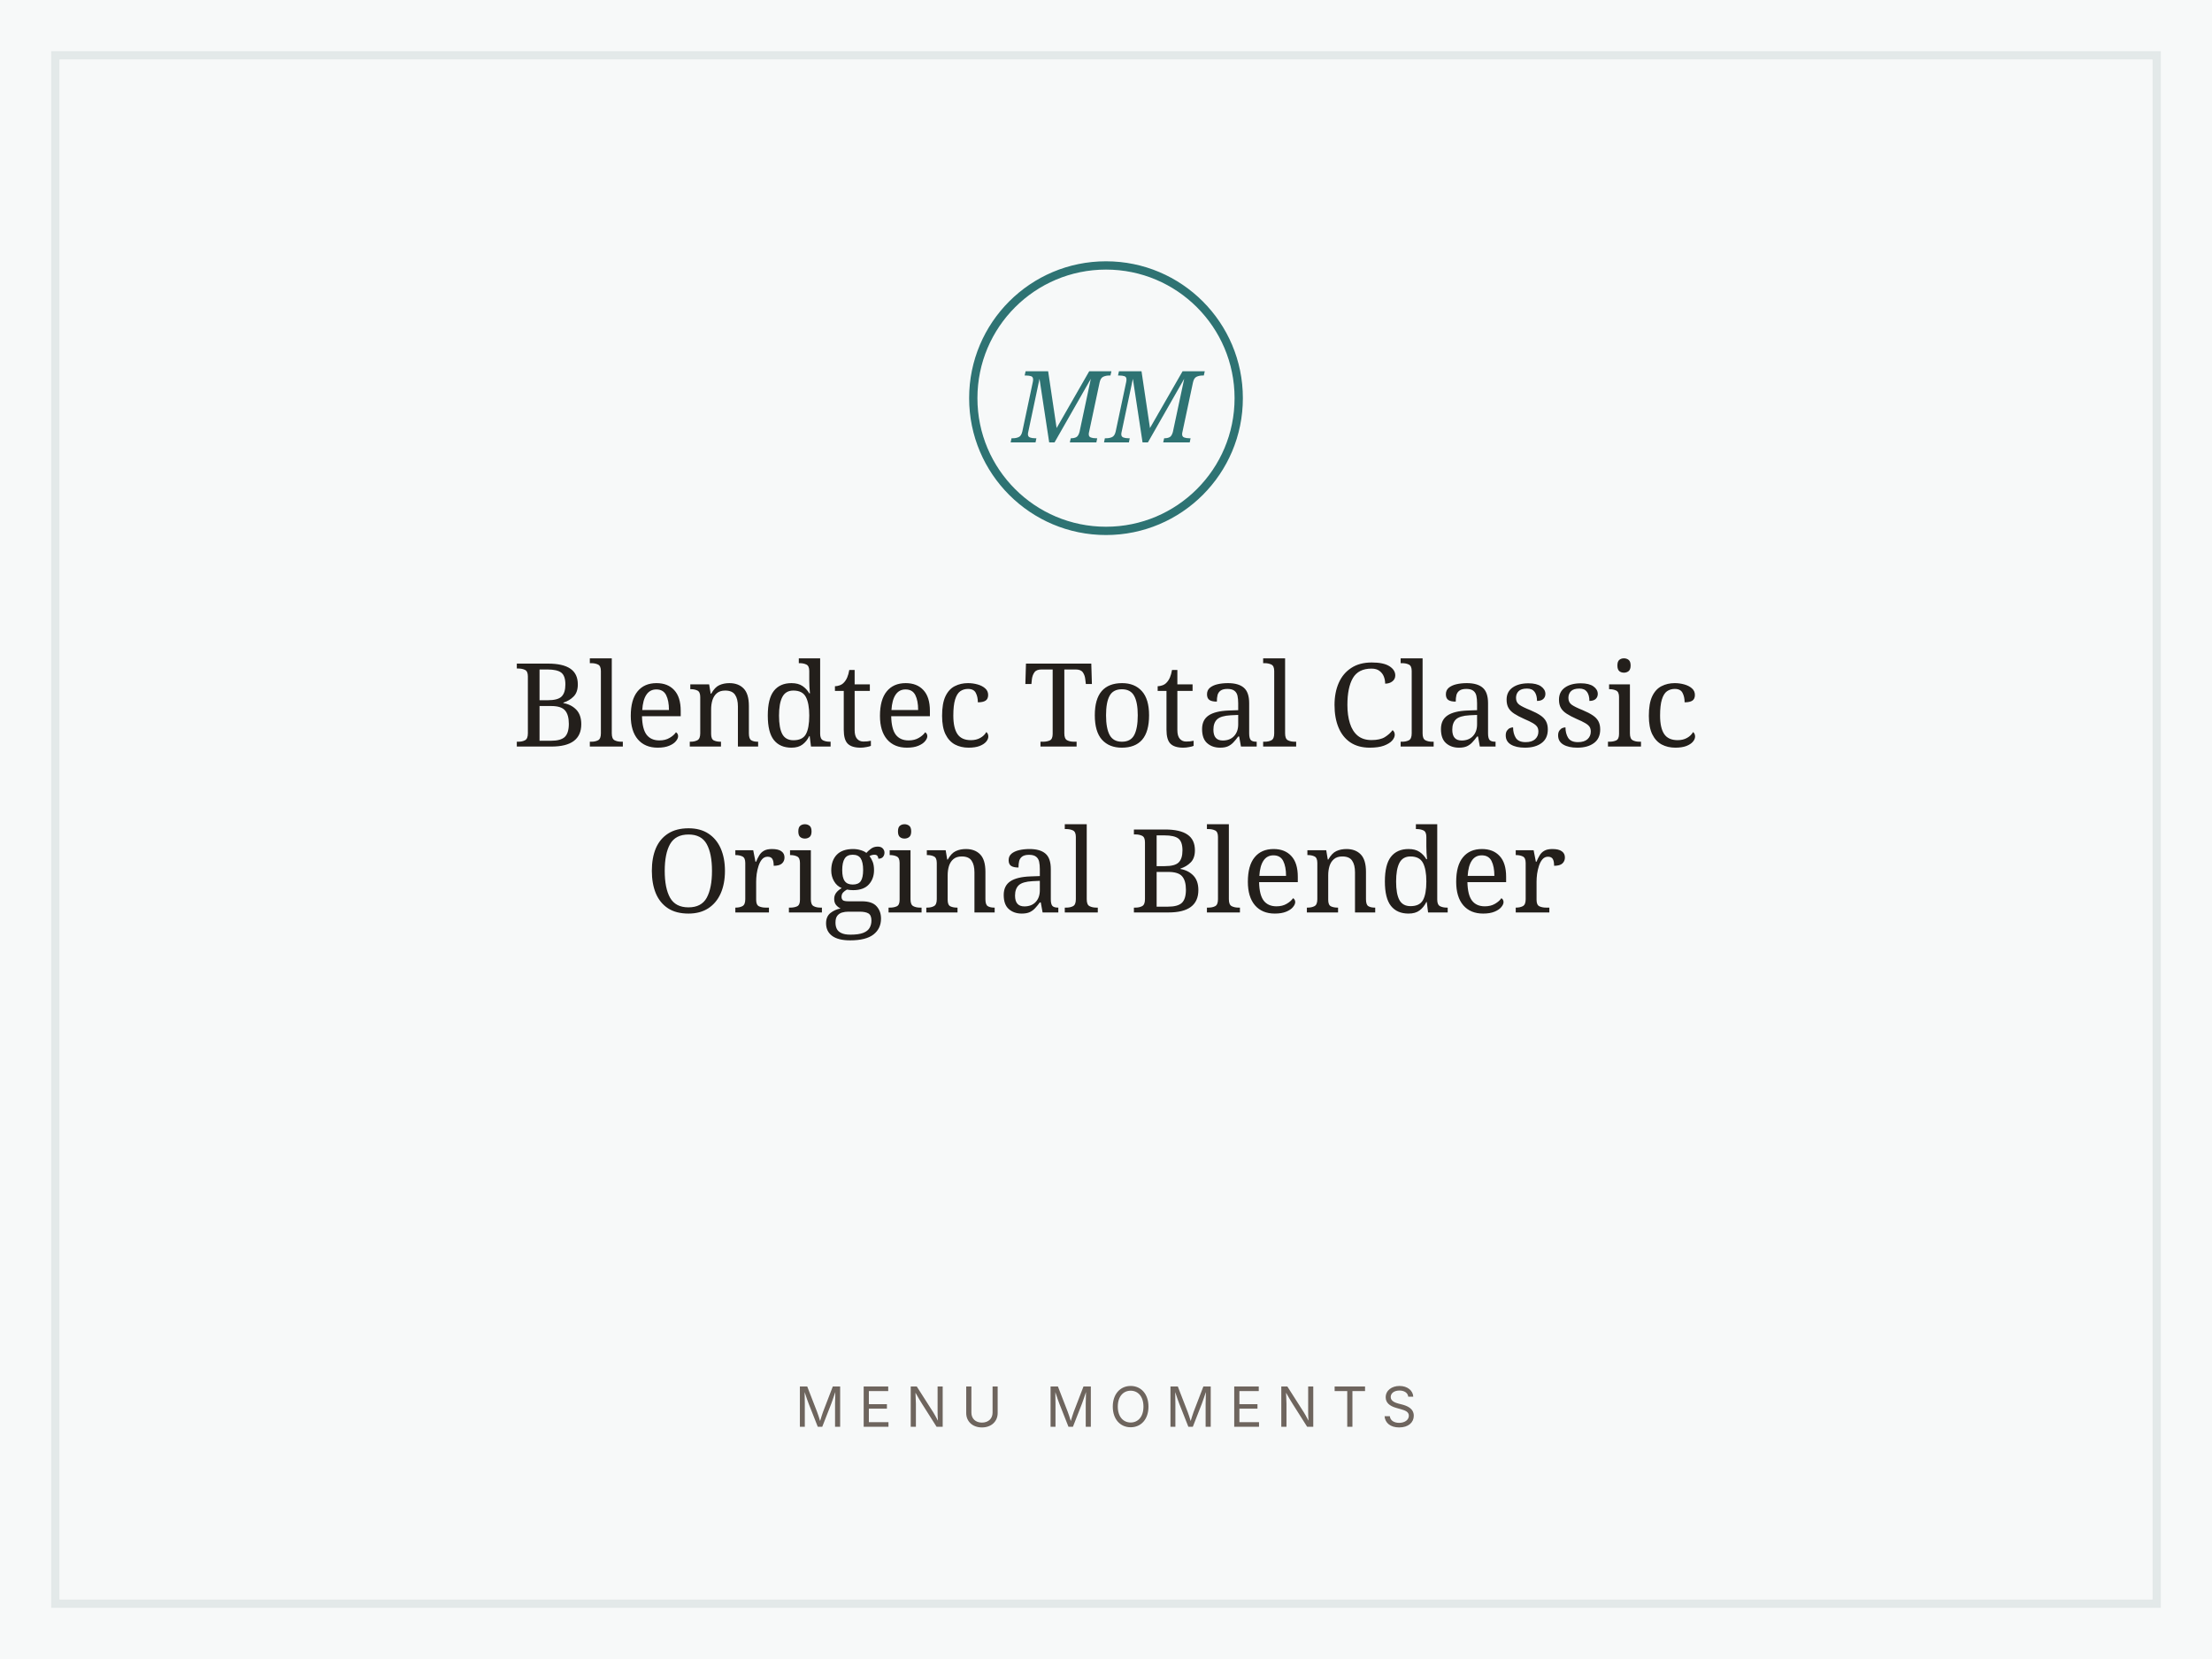
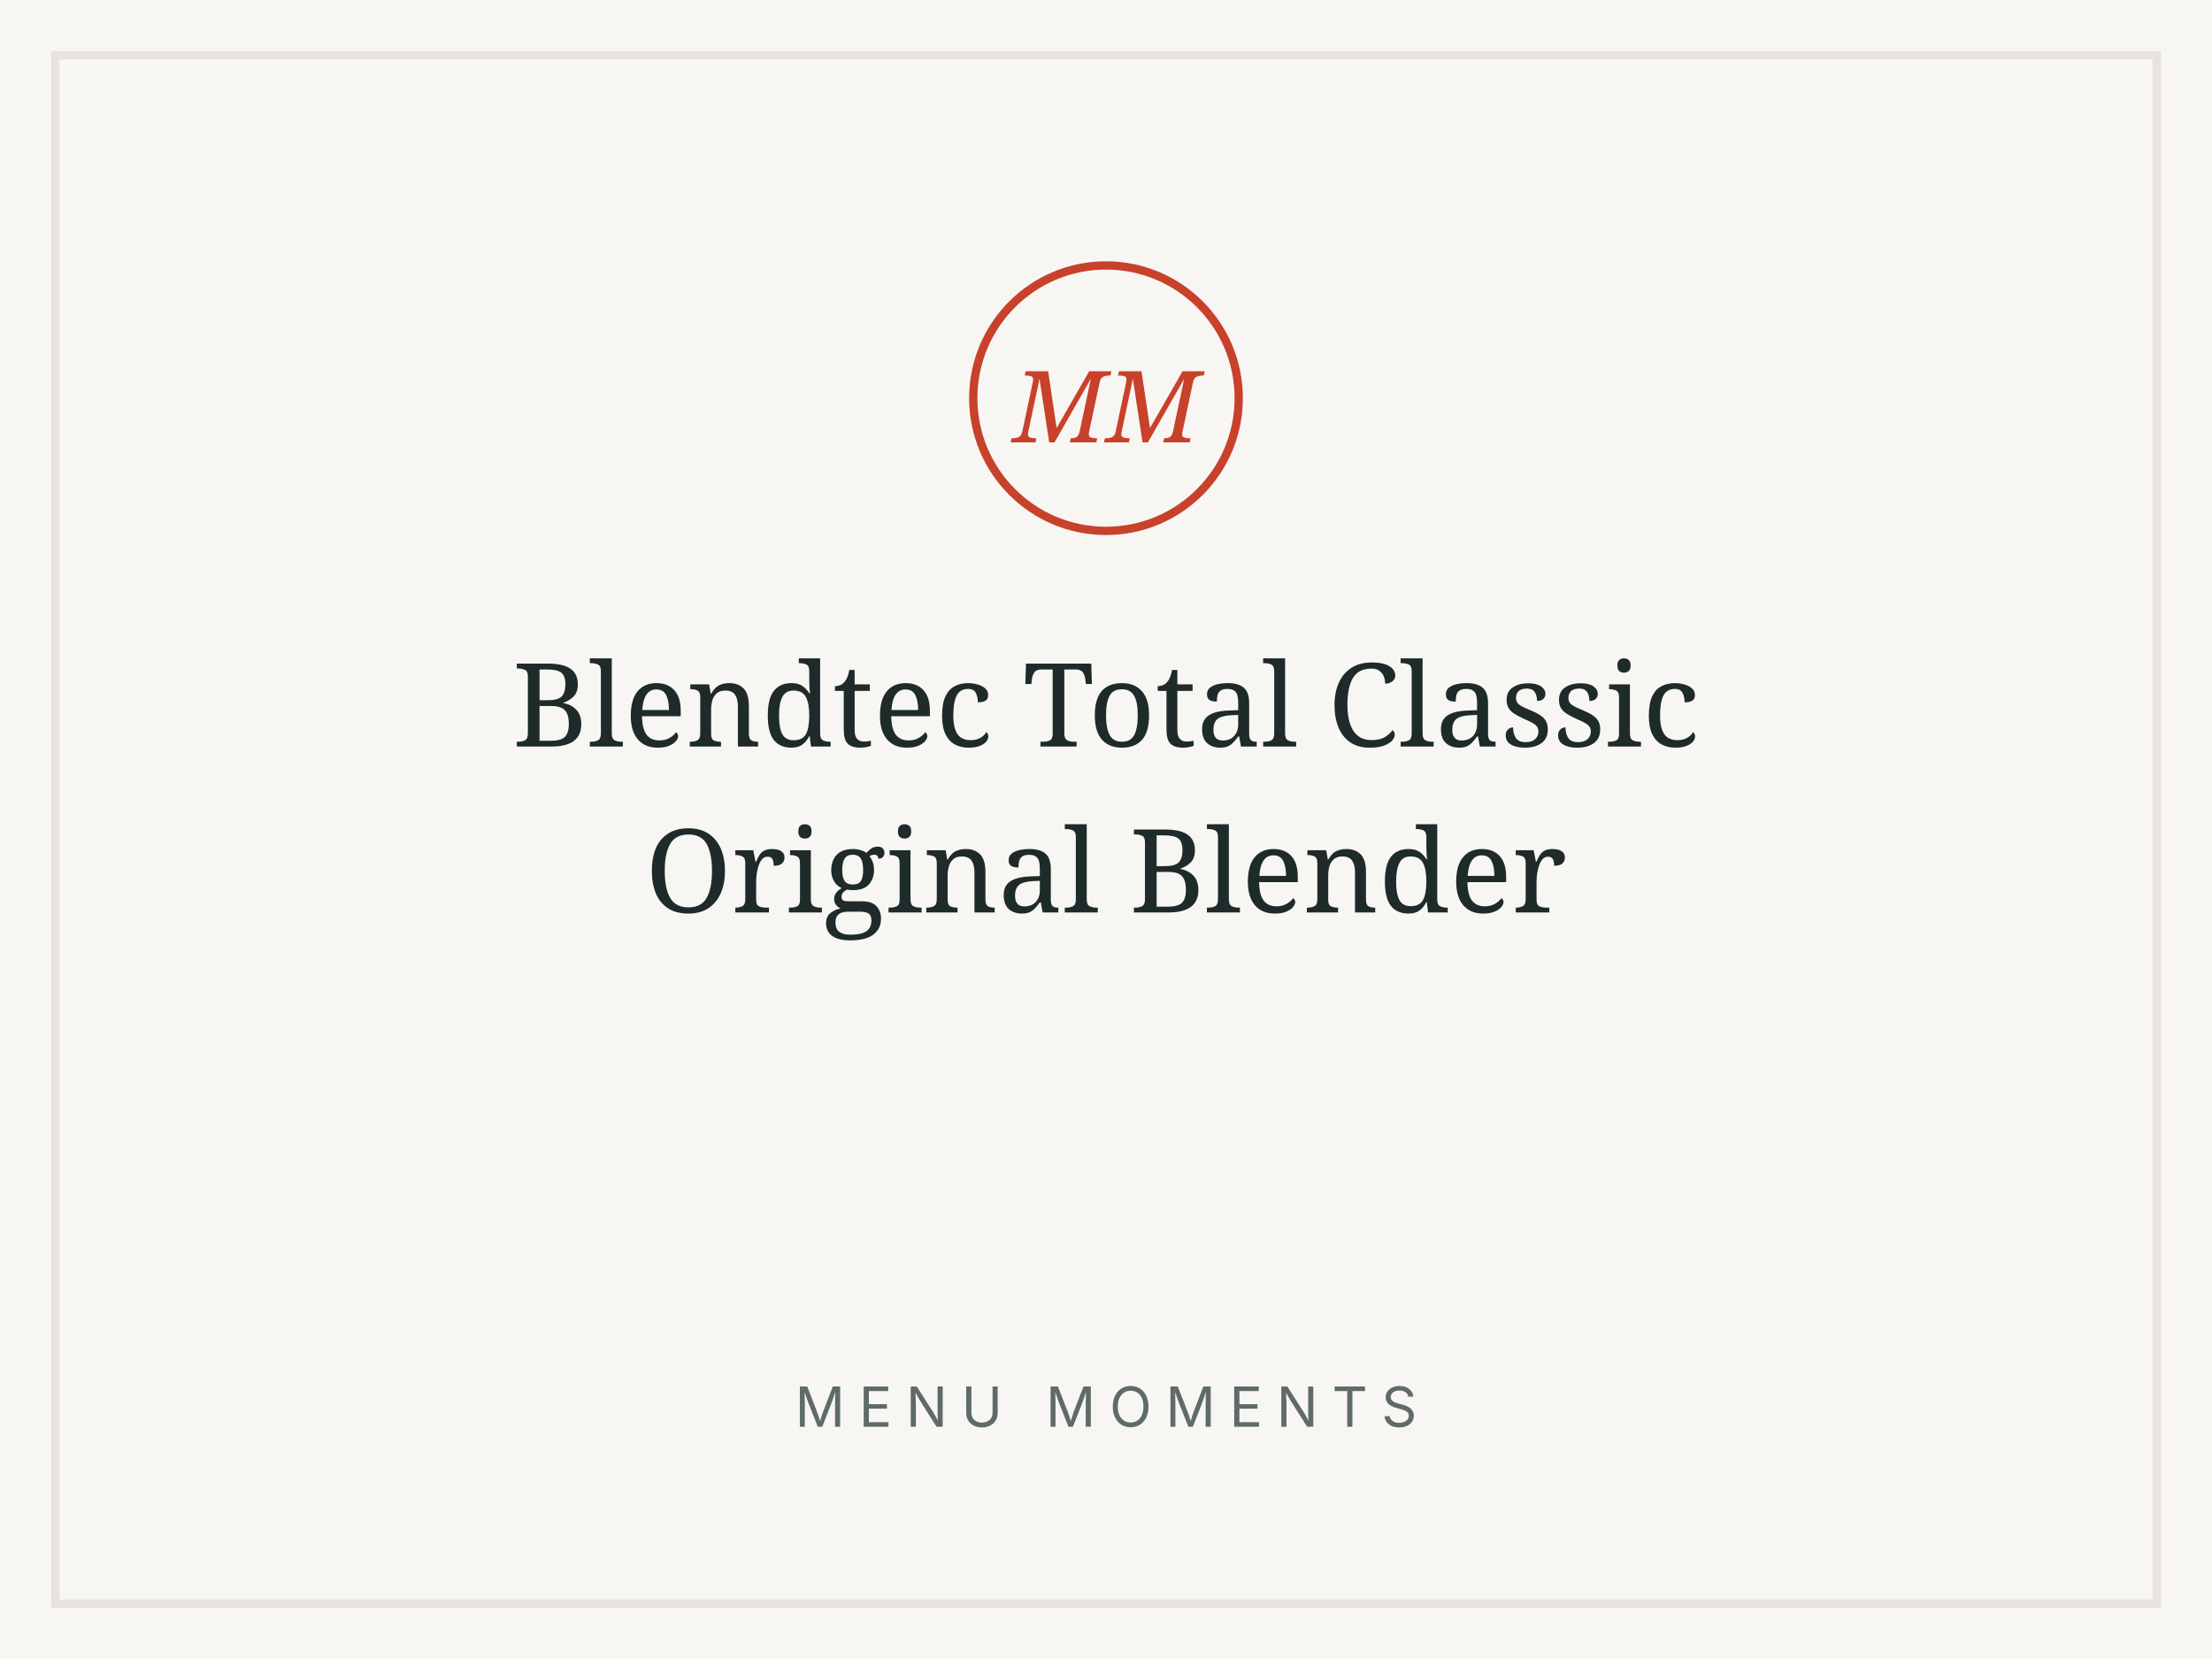
<svg xmlns="http://www.w3.org/2000/svg" viewBox="0 0 400 300" width="400" height="300" role="img" aria-label="Blendtec Total Classic Original Blender">
-   <rect width="400" height="300" fill="#F7F9F9" />
-   <rect x="10" y="10" width="380" height="280" fill="none" stroke="#E3E9E9" stroke-width="1.5" />
-   <circle cx="200" cy="72" r="24" fill="none" stroke="#2E7373" stroke-width="1.5" />
-   <text x="200" y="80" text-anchor="middle" font-family="Georgia, serif" font-size="18" font-style="italic" fill="#2E7373">MM</text>
-   <text x="200" y="135" text-anchor="middle" font-family="Georgia, serif" font-size="21" fill="#231F1B">Blendtec Total Classic</text>
-   <text x="200" y="165" text-anchor="middle" font-family="Georgia, serif" font-size="21" fill="#231F1B">Original Blender</text>
-   <text x="200" y="258" text-anchor="middle" font-family="Inter, sans-serif" font-size="10" letter-spacing="2.5" fill="#6E655E">MENU MOMENTS</text>
+   <rect width="400" height="300" fill="#F8F6F3" />
+   <rect x="10" y="10" width="380" height="280" fill="none" stroke="#E8E3DC" stroke-width="1.5" />
+   <circle cx="200" cy="72" r="24" fill="none" stroke="#C8412B" stroke-width="1.5" />
+   <text x="200" y="80" text-anchor="middle" font-family="Georgia, serif" font-size="18" font-style="italic" fill="#C8412B">MM</text>
+   <text x="200" y="135" text-anchor="middle" font-family="Georgia, serif" font-size="21" fill="#1E2B2A">Blendtec Total Classic</text>
+   <text x="200" y="165" text-anchor="middle" font-family="Georgia, serif" font-size="21" fill="#1E2B2A">Original Blender</text>
+   <text x="200" y="258" text-anchor="middle" font-family="Inter, sans-serif" font-size="10" letter-spacing="2.5" fill="#5E6B69">MENU MOMENTS</text>
</svg>
